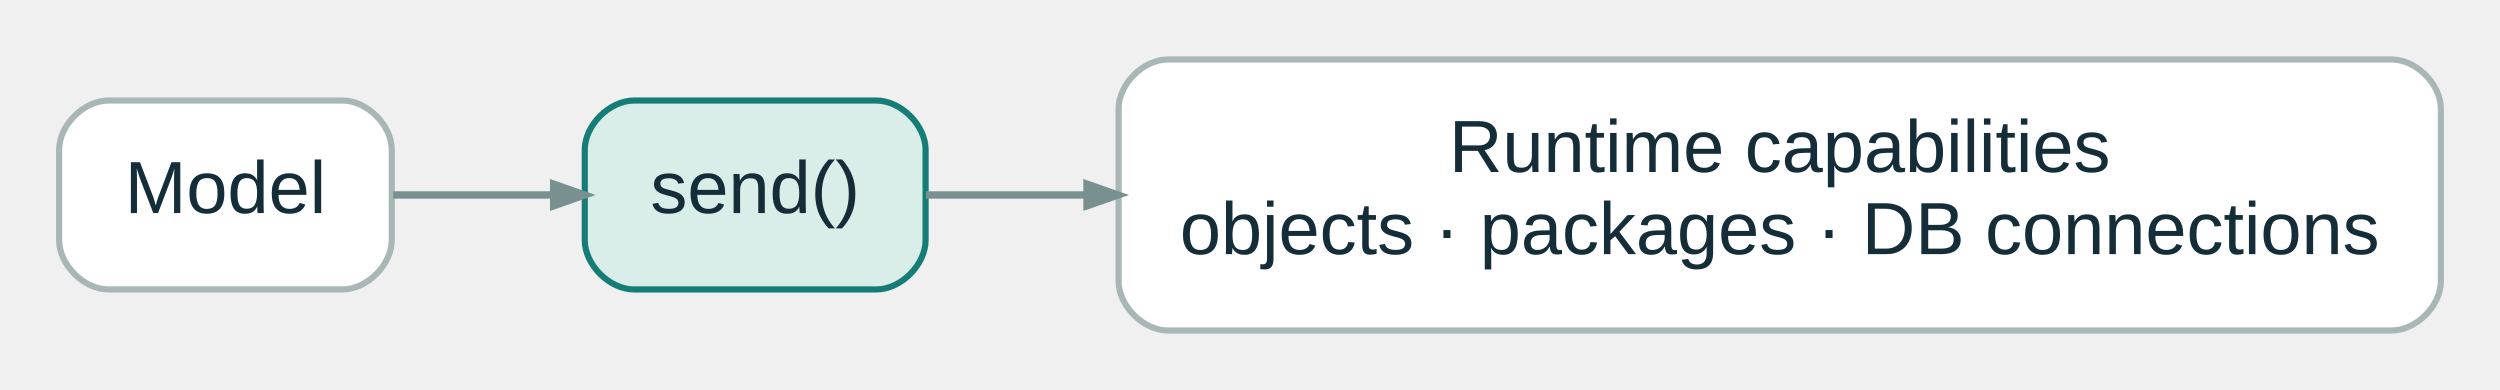
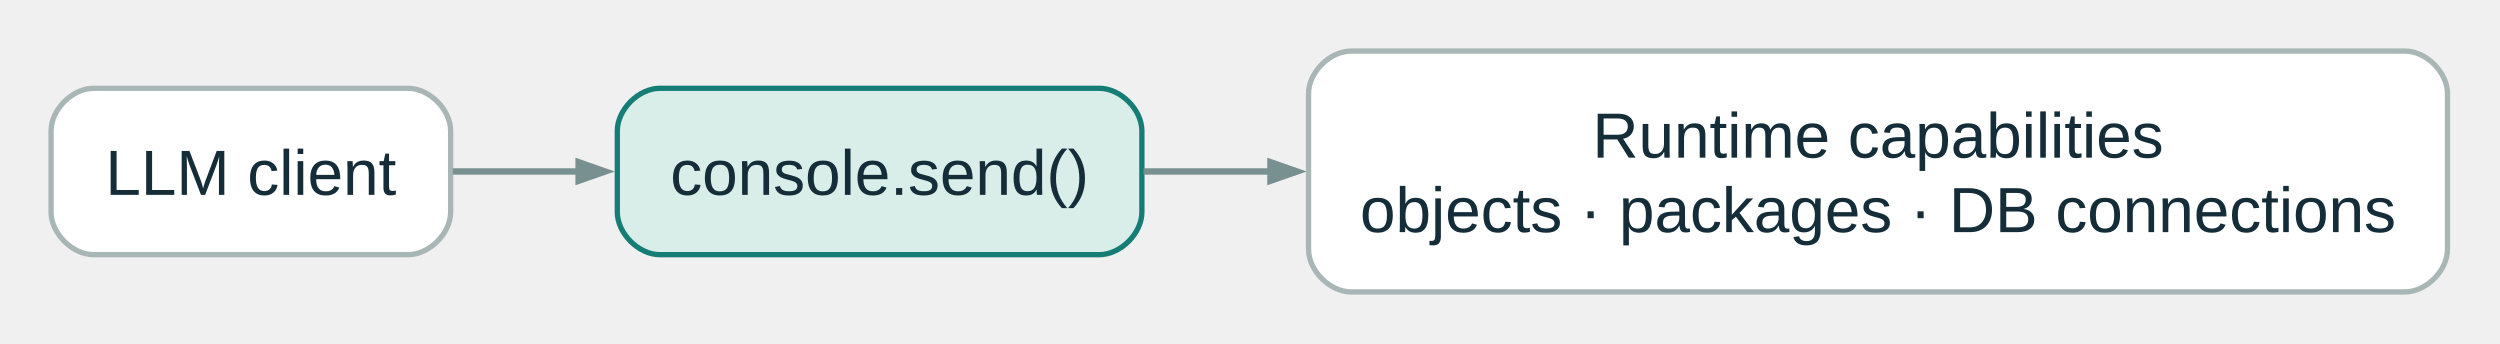
- <svg xmlns="http://www.w3.org/2000/svg" width="609pt" height="95pt" viewBox="0.00 0.00 608.80 94.80">
-   <g id="graph0" class="graph" transform="scale(1 1) rotate(0) translate(14.4 80.4)">
+ <svg xmlns="http://www.w3.org/2000/svg" width="705pt" height="97pt" viewBox="0.00 0.00 705.00 97.00">
+   <g id="graph0" class="graph" transform="scale(1 1) rotate(0) translate(14.4 82.32)">
    <g id="node1" class="node">
-       <path fill="#ffffff" stroke="#a9b6b6" stroke-width="1.5" d="M69,-56C69,-56 12,-56 12,-56 6,-56 0,-50 0,-44 0,-44 0,-22 0,-22 0,-16 6,-10 12,-10 12,-10 69,-10 69,-10 75,-10 81,-16 81,-22 81,-22 81,-44 81,-44 81,-50 75,-56 69,-56" />
-       <text text-anchor="middle" x="40.5" y="-28.6" font-family="Arial" font-size="18.00" fill="#142d39">Model</text>
+       <path fill="#ffffff" stroke="#a9b6b6" stroke-width="1.5" d="M100.68,-57.42C100.68,-57.42 12,-57.42 12,-57.42 6,-57.42 0,-51.42 0,-45.42 0,-45.42 0,-22.5 0,-22.5 0,-16.5 6,-10.5 12,-10.5 12,-10.5 100.68,-10.5 100.68,-10.5 106.68,-10.5 112.68,-16.5 112.68,-22.5 112.68,-22.5 112.68,-45.42 112.68,-45.42 112.68,-51.42 106.68,-57.42 100.68,-57.42" />
+       <text xml:space="preserve" text-anchor="middle" x="56.34" y="-27.36" font-family="Arial" font-size="18.00" fill="#142d39">LLM client</text>
    </g>
    <g id="node2" class="node">
-       <path fill="#d9eee9" stroke="#167d76" stroke-width="1.5" d="M199,-56C199,-56 140,-56 140,-56 134,-56 128,-50 128,-44 128,-44 128,-22 128,-22 128,-16 134,-10 140,-10 140,-10 199,-10 199,-10 205,-10 211,-16 211,-22 211,-22 211,-44 211,-44 211,-50 205,-56 199,-56" />
-       <text text-anchor="middle" x="169.5" y="-28.6" font-family="Arial" font-size="18.00" fill="#142d39">send()</text>
+       <path fill="#d9eee9" stroke="#167d76" stroke-width="1.5" d="M295.61,-57.42C295.61,-57.42 171.68,-57.42 171.68,-57.42 165.68,-57.42 159.68,-51.42 159.68,-45.42 159.68,-45.42 159.68,-22.5 159.68,-22.5 159.68,-16.5 165.68,-10.5 171.68,-10.5 171.68,-10.5 295.61,-10.5 295.61,-10.5 301.61,-10.5 307.61,-16.5 307.61,-22.5 307.61,-22.5 307.61,-45.42 307.61,-45.42 307.61,-51.42 301.61,-57.42 295.61,-57.42" />
+       <text xml:space="preserve" text-anchor="middle" x="233.65" y="-27.36" font-family="Arial" font-size="18.00" fill="#142d39">console.send()</text>
    </g>
    <g id="edge1" class="edge">
-       <path fill="none" stroke="#78908f" stroke-width="1.8" d="M81.34,-33C93.62,-33 107.29,-33 120.09,-33" />
-       <polygon fill="#78908f" stroke="#78908f" stroke-width="1.8" points="120.43,-35.63 127.93,-33 120.43,-30.38 120.43,-35.63" />
+       <path fill="none" stroke="#78908f" stroke-width="1.8" d="M113.29,-33.96C124.64,-33.96 136.81,-33.96 148.88,-33.96" />
+       <polygon fill="#78908f" stroke="#78908f" stroke-width="1.8" points="148.76,-36.59 156.26,-33.96 148.76,-31.34 148.76,-36.59" />
    </g>
    <g id="node3" class="node">
-       <path fill="#ffffff" stroke="#a9b6b6" stroke-width="1.5" d="M568,-66C568,-66 270,-66 270,-66 264,-66 258,-60 258,-54 258,-54 258,-12 258,-12 258,-6 264,0 270,0 270,0 568,0 568,0 574,0 580,-6 580,-12 580,-12 580,-54 580,-54 580,-60 574,-66 568,-66" />
-       <text text-anchor="middle" x="419" y="-38.6" font-family="Arial" font-size="18.00" fill="#142d39">Runtime capabilities</text>
-       <text text-anchor="middle" x="419" y="-18.6" font-family="Arial" font-size="18.00" fill="#142d39">objects · packages · DB connections</text>
+       <path fill="#ffffff" stroke="#a9b6b6" stroke-width="1.5" d="M663.79,-67.92C663.79,-67.92 366.61,-67.92 366.61,-67.92 360.61,-67.92 354.61,-61.92 354.61,-55.92 354.61,-55.92 354.61,-12 354.61,-12 354.61,-6 360.61,0 366.61,0 366.61,0 663.79,0 663.79,0 669.79,0 675.79,-6 675.79,-12 675.79,-12 675.79,-55.92 675.79,-55.92 675.79,-61.92 669.79,-67.92 663.79,-67.92" />
+       <text xml:space="preserve" text-anchor="middle" x="515.2" y="-37.86" font-family="Arial" font-size="18.00" fill="#142d39">Runtime capabilities</text>
+       <text xml:space="preserve" text-anchor="middle" x="515.2" y="-16.86" font-family="Arial" font-size="18.00" fill="#142d39">objects · packages · DB connections</text>
    </g>
    <g id="edge2" class="edge">
-       <path fill="none" stroke="#78908f" stroke-width="1.8" d="M211.09,-33C222.65,-33 236.02,-33 250.28,-33" />
-       <polygon fill="#78908f" stroke="#78908f" stroke-width="1.8" points="250.31,-35.63 257.81,-33 250.31,-30.38 250.31,-35.63" />
+       <path fill="none" stroke="#78908f" stroke-width="1.8" d="M308.09,-33.96C319.46,-33.96 331.58,-33.96 344.04,-33.96" />
+       <polygon fill="#78908f" stroke="#78908f" stroke-width="1.8" points="343.87,-36.59 351.37,-33.96 343.87,-31.34 343.87,-36.59" />
    </g>
  </g>
</svg>
